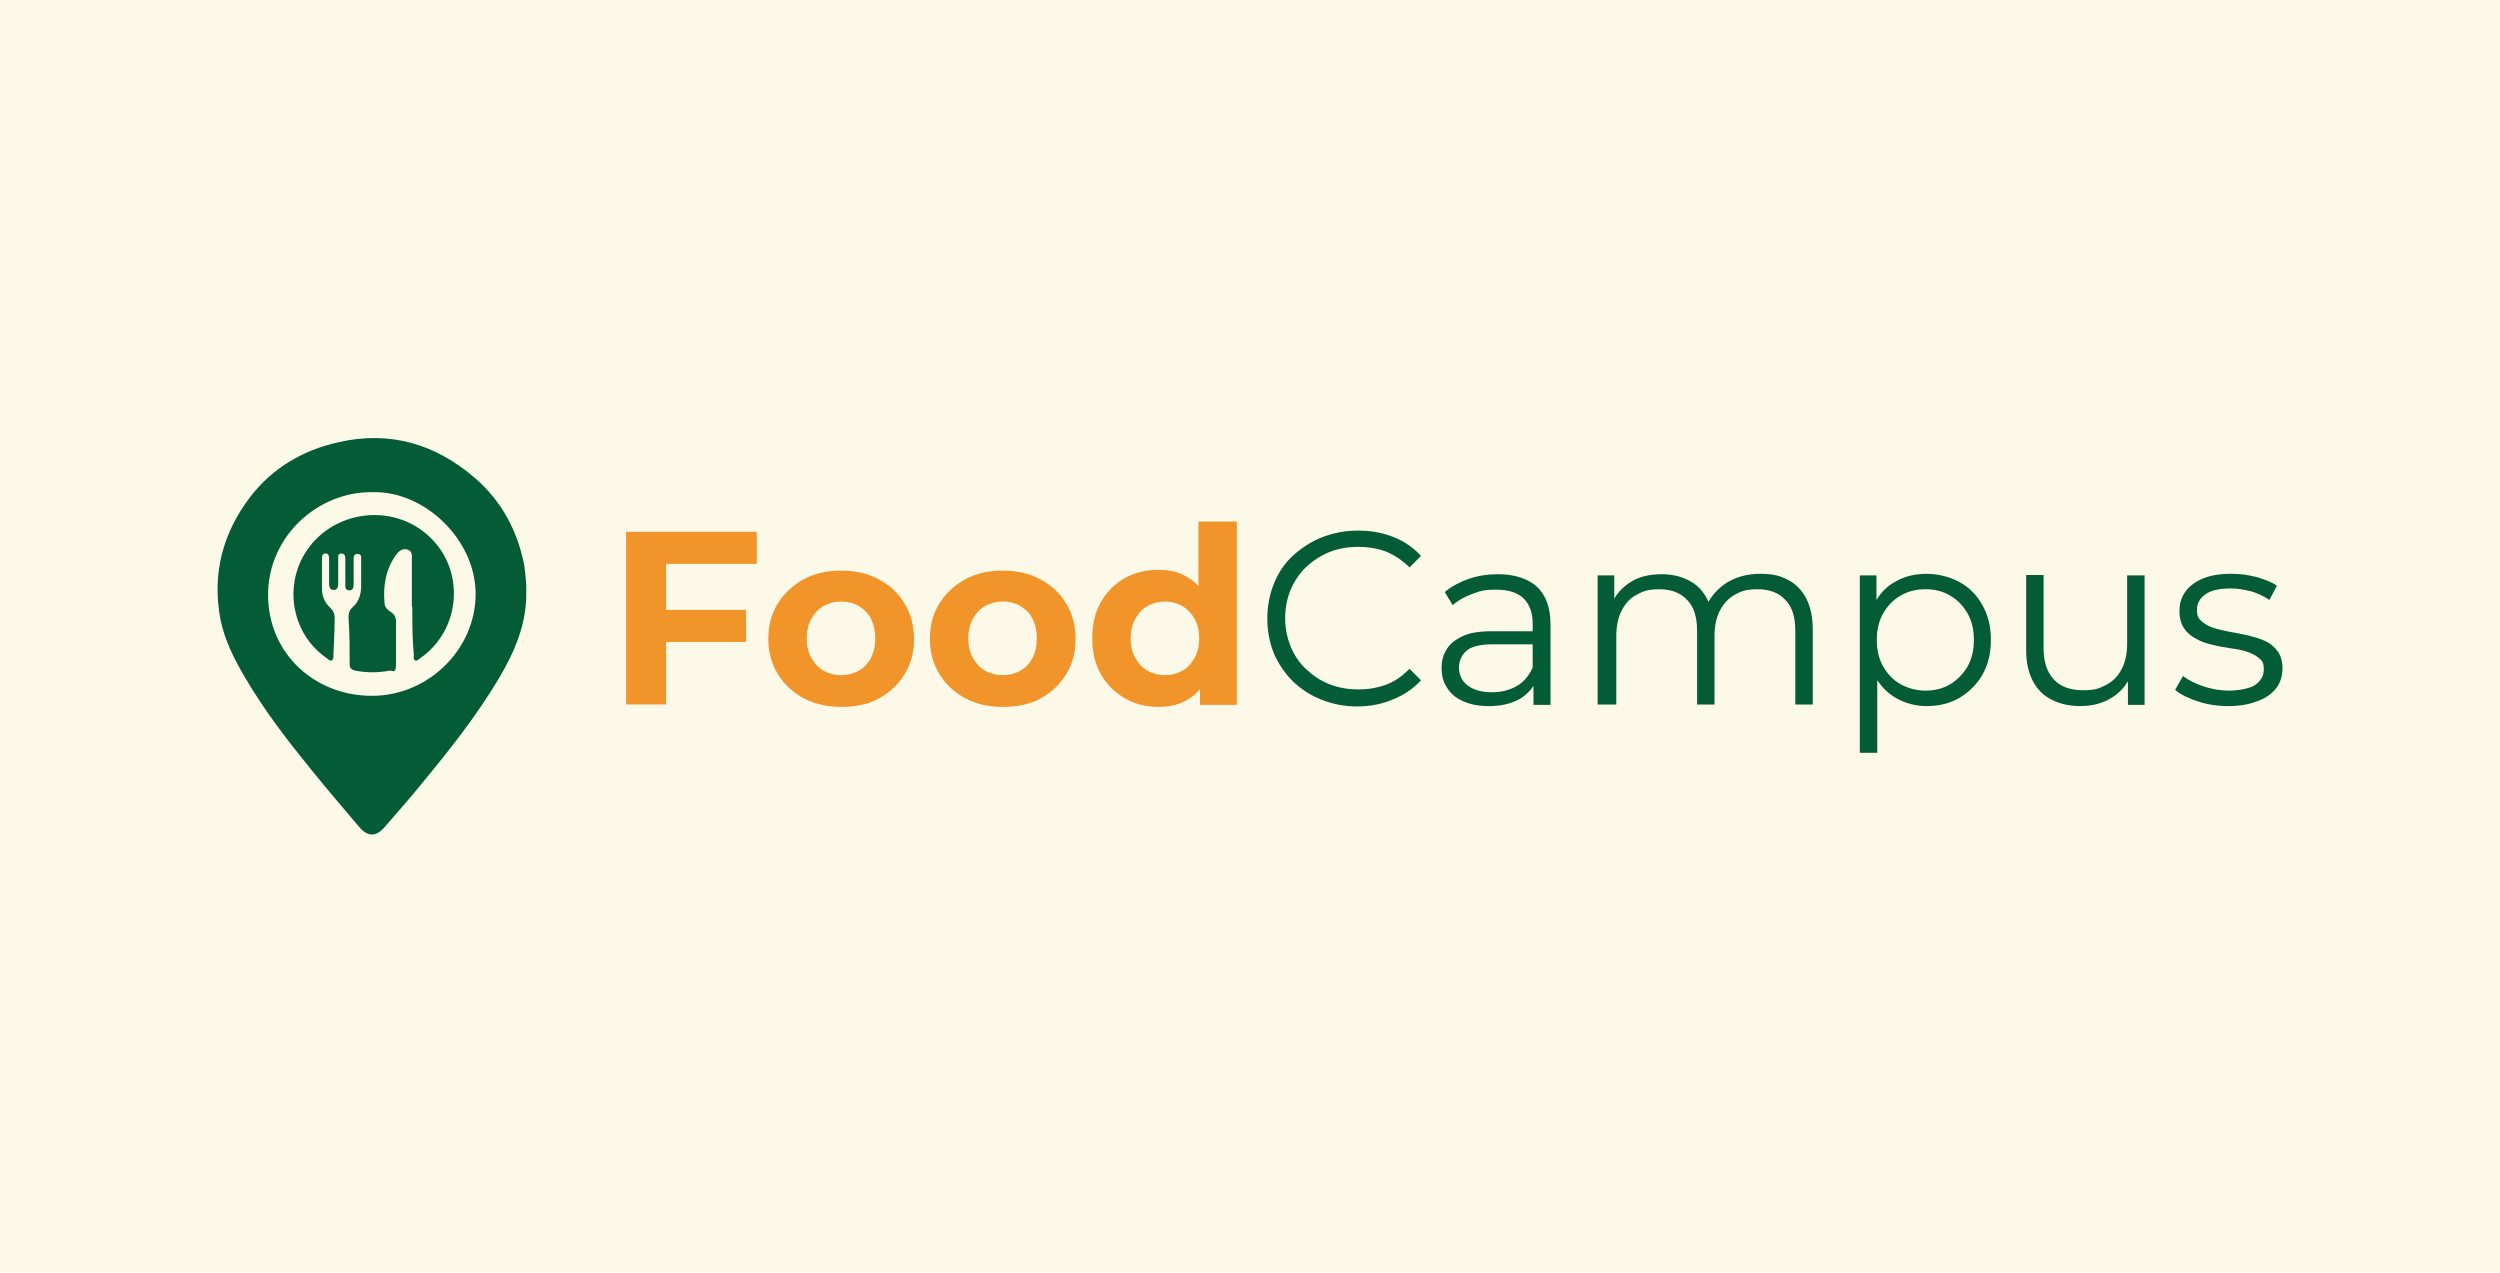
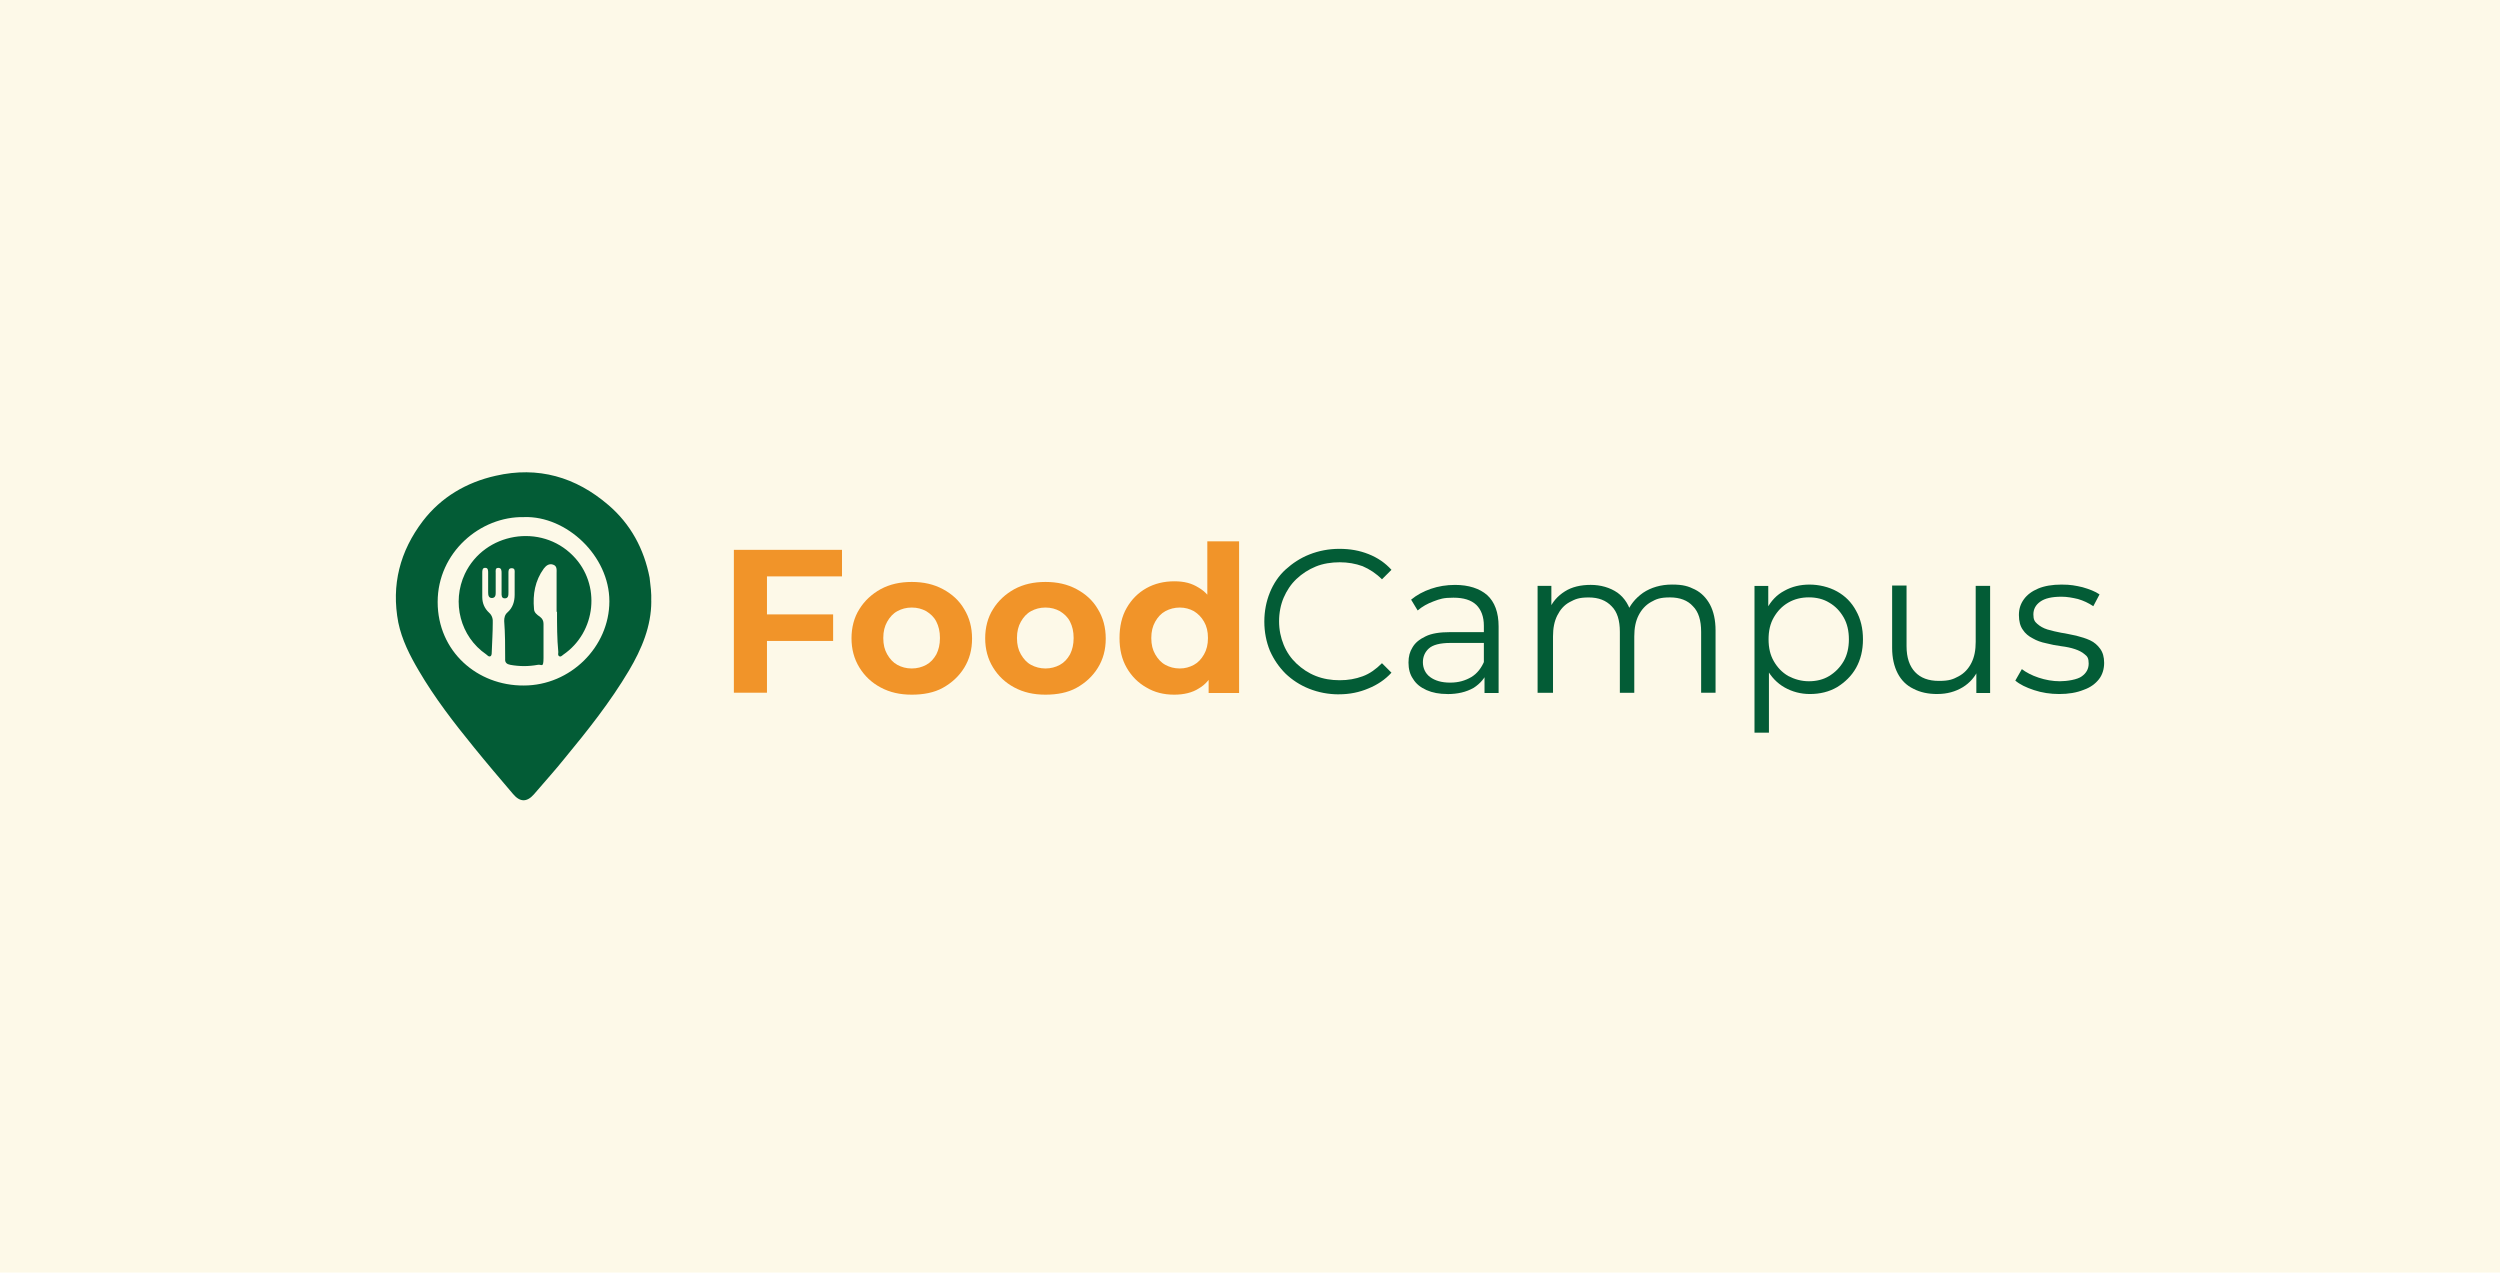
<svg xmlns="http://www.w3.org/2000/svg" id="Camada_1" version="1.1" viewBox="0 0 1080 549.75">
  <defs>
    <style>
      .st0 {
        fill: #035c36;
      }

      .st1 {
        fill: #fdf9e8;
      }

      .st2 {
        fill: #f19429;
      }
    </style>
  </defs>
  <rect class="st1" width="1080" height="549.75" />
-   <g id="Camada_11" data-name="Camada_1">
+   <g id="Camada_11">
    <g>
      <g>
-         <path class="st0" d="M227.36,256.61c0,13-4.96,24.81-11.63,36.1-9.75,16.43-21.56,31.31-33.71,46.02-4.79,5.99-9.92,11.63-14.89,17.45-.34.34-.68.86-1.03,1.2-3.76,4.28-7.36,4.11-10.95-.17-6.84-8.04-13.69-16.08-20.36-24.3-10.44-12.83-20.53-25.84-28.92-40.21-4.62-7.87-8.73-15.91-10.61-24.98-3.76-19.68.86-37.3,12.83-53.04,9.58-12.49,22.76-20.19,37.98-23.61,22.24-5.13,41.92.68,58.86,15.23,11.63,9.92,18.65,22.93,21.56,37.98.51,4.28,1.03,8.04.86,12.32ZM160.98,212.64c-22.93-.51-45.17,18.48-45.17,44.31s20.7,43.8,45,43.63c24.3,0,44.66-20.19,44.66-43.97s-22.41-44.66-44.48-43.97Z" />
-         <path class="st0" d="M177.92,262.08v-20.19c0-1.71.34-3.76-1.88-4.45-2.05-.68-3.59.51-4.79,2.05-4.62,6.33-5.82,13.52-5.13,21.04,0,1.88,1.54,3.08,3.08,4.11,1.37,1.03,1.88,2.22,1.88,3.76v17.62c0,5.82-1.03,3.25-3.08,3.76-4.79.86-9.41.86-14.2,0-1.88-.34-2.91-1.2-2.74-3.08,0-6.67,0-13.17-.51-19.85,0-1.71.34-3.25,1.71-4.45,2.74-2.4,3.76-5.65,3.76-9.24v-11.12c0-1.2.34-2.74-1.54-2.74s-1.71,1.54-1.71,2.91v9.75c0,1.37,0,3.08-1.88,3.08s-1.71-1.71-1.71-3.08v-10.09c0-1.2,0-2.74-1.71-2.74s-1.37,1.54-1.37,2.57v10.09c0,1.37,0,2.91-1.88,3.08-1.88,0-2.05-1.54-2.05-3.08v-10.09c0-1.03,0-2.57-1.37-2.57-1.71-.17-1.71,1.37-1.71,2.57v12.66c0,3.25,1.2,5.99,3.59,8.21,1.54,1.37,2.05,3.25,1.88,5.3,0,4.96-.34,9.92-.51,14.89,0,.86,0,1.88-.51,2.4-1.03.68-1.71-.34-2.4-.86-13.52-9.24-18.14-27.2-11.12-42.09,10.27-21.56,39.69-26.52,56.46-9.41,14.71,14.89,12.15,39.87-5.13,51.67-.68.51-1.37,1.37-2.22.68-.68-.51-.34-1.37-.34-2.05-.68-7.01-.68-14.03-.68-21.04h-.17Z" />
+         <path class="st0" d="M281.36,259.76c0,10.75-4.1,20.53-9.62,29.87-8.07,13.59-17.84,25.9-27.89,38.07-3.96,4.96-8.21,9.62-12.32,14.44-.28.28-.56.71-.85.99-3.11,3.54-6.09,3.4-9.06-.14-5.66-6.65-11.33-13.3-16.84-20.1-8.64-10.61-16.98-21.38-23.93-33.27-3.82-6.51-7.22-13.16-8.78-20.67-3.11-16.28.71-30.86,10.61-43.88,7.93-10.33,18.83-16.7,31.42-19.53,18.4-4.24,34.68.56,48.69,12.6,9.62,8.21,15.43,18.97,17.84,31.42.42,3.54.85,6.65.71,10.19h0ZM226.44,223.39c-18.97-.42-37.37,15.29-37.37,36.66s17.13,36.24,37.23,36.09c20.1,0,36.95-16.7,36.95-36.38s-18.54-36.95-36.8-36.38h0Z" />
+         <path class="st0" d="M240.45,264.29v-16.7c0-1.41.28-3.11-1.56-3.68-1.7-.56-2.97.42-3.96,1.7-3.82,5.24-4.81,11.19-4.24,17.41,0,1.56,1.27,2.55,2.55,3.4,1.13.85,1.56,1.84,1.56,3.11v14.58c0,4.81-.85,2.69-2.55,3.11-3.96.71-7.78.71-11.75,0-1.56-.28-2.41-.99-2.27-2.55,0-5.52,0-10.9-.42-16.42,0-1.41.28-2.69,1.41-3.68,2.27-1.99,3.11-4.67,3.11-7.64v-9.2c0-.99.28-2.27-1.27-2.27s-1.41,1.27-1.41,2.41v8.07c0,1.13,0,2.55-1.56,2.55s-1.41-1.41-1.41-2.55v-8.35c0-.99,0-2.27-1.41-2.27s-1.13,1.27-1.13,2.13v8.35c0,1.13,0,2.41-1.56,2.55-1.56,0-1.7-1.27-1.7-2.55v-8.35c0-.85,0-2.13-1.13-2.13-1.41-.14-1.41,1.13-1.41,2.13v10.47c0,2.69.99,4.96,2.97,6.79,1.27,1.13,1.7,2.69,1.56,4.38,0,4.1-.28,8.21-.42,12.32,0,.71,0,1.56-.42,1.99-.85.56-1.41-.28-1.99-.71-11.19-7.64-15.01-22.5-9.2-34.82,8.5-17.84,32.84-21.94,46.71-7.78,12.17,12.32,10.05,32.98-4.24,42.75-.56.42-1.13,1.13-1.84.56-.56-.42-.28-1.13-.28-1.7-.56-5.8-.56-11.61-.56-17.41h-.14l-.02.02Z" />
      </g>
      <g>
-         <path class="st2" d="M270.48,304.51v-74.77h56.46v13.86h-39.18v60.74h-17.28v.17ZM286.39,277.31v-13.86h35.93v13.86s-35.93,0-35.93,0Z" />
-         <path class="st2" d="M363.39,305.37c-6.16,0-11.46-1.2-16.25-3.76s-8.38-5.99-11.12-10.44-4.11-9.58-4.11-15.23,1.37-10.95,4.11-15.23c2.74-4.45,6.5-7.87,11.12-10.44,4.79-2.57,10.09-3.76,16.25-3.76s11.46,1.2,16.25,3.76,8.55,5.99,11.12,10.44c2.74,4.45,4.11,9.58,4.11,15.4s-1.37,10.78-4.11,15.23c-2.74,4.45-6.5,7.87-11.12,10.44s-10.27,3.59-16.25,3.59ZM363.39,291.68c2.74,0,5.3-.68,7.53-1.88,2.22-1.2,3.94-3.08,5.3-5.48,1.2-2.4,1.88-5.13,1.88-8.55s-.68-6.16-1.88-8.55c-1.2-2.4-3.08-4.11-5.3-5.48-2.22-1.2-4.62-1.88-7.53-1.88s-5.3.68-7.53,1.88c-2.22,1.2-3.94,3.08-5.3,5.48s-2.05,5.13-2.05,8.55.68,6.16,2.05,8.55,3.08,4.28,5.3,5.48,4.62,1.88,7.53,1.88Z" />
-         <path class="st2" d="M433.19,305.37c-6.16,0-11.46-1.2-16.25-3.76s-8.38-5.99-11.12-10.44-4.11-9.58-4.11-15.23,1.37-10.95,4.11-15.23c2.74-4.45,6.5-7.87,11.12-10.44,4.79-2.57,10.09-3.76,16.25-3.76s11.46,1.2,16.25,3.76,8.55,5.99,11.12,10.44c2.74,4.45,4.11,9.58,4.11,15.4s-1.37,10.78-4.11,15.23c-2.74,4.45-6.5,7.87-11.12,10.44s-10.27,3.59-16.25,3.59ZM433.19,291.68c2.74,0,5.3-.68,7.53-1.88,2.22-1.2,3.94-3.08,5.3-5.48,1.2-2.4,1.88-5.13,1.88-8.55s-.68-6.16-1.88-8.55c-1.2-2.4-3.08-4.11-5.3-5.48-2.22-1.2-4.62-1.88-7.53-1.88s-5.3.68-7.53,1.88c-2.22,1.2-3.94,3.08-5.3,5.48s-2.05,5.13-2.05,8.55.68,6.16,2.05,8.55,3.08,4.28,5.3,5.48,4.79,1.88,7.53,1.88Z" />
-         <path class="st2" d="M500.43,305.37c-5.48,0-10.27-1.2-14.54-3.76-4.28-2.4-7.7-5.82-10.27-10.27s-3.76-9.58-3.76-15.57,1.2-11.29,3.76-15.74,5.99-7.87,10.27-10.27,9.24-3.59,14.54-3.59,9.07,1.03,12.66,3.25c3.59,2.05,6.5,5.3,8.38,9.75,2.05,4.28,2.91,9.92,2.91,16.6s-1.03,12.15-2.91,16.6-4.62,7.7-8.21,9.75c-3.42,2.22-7.87,3.25-12.83,3.25h0ZM503.34,291.68c2.74,0,5.13-.68,7.36-1.88s3.94-3.08,5.3-5.48,2.05-5.13,2.05-8.55-.68-6.16-2.05-8.55-3.08-4.11-5.3-5.48c-2.22-1.2-4.62-1.88-7.36-1.88s-5.3.68-7.53,1.88-3.94,3.08-5.3,5.48-2.05,5.13-2.05,8.55.68,6.16,2.05,8.55,3.08,4.28,5.3,5.48,4.62,1.88,7.53,1.88ZM518.4,304.51v-11.81l.34-17.11-1.03-16.94v-33.36h16.6v79.22h-15.91,0Z" />
-         <path class="st0" d="M586.49,305.2c-5.65,0-10.78-1.03-15.57-2.91-4.79-1.88-8.9-4.62-12.32-7.87-3.42-3.42-6.16-7.36-8.21-11.98-1.88-4.62-2.91-9.75-2.91-15.23s1.03-10.61,2.91-15.23,4.62-8.73,8.21-11.98,7.7-5.99,12.49-7.87,9.92-2.91,15.57-2.91,10.44.86,15.23,2.74,8.73,4.62,11.98,8.21l-4.96,4.96c-3.08-3.08-6.5-5.3-10.09-6.84-3.76-1.37-7.7-2.05-11.98-2.05s-8.73.68-12.49,2.22c-3.76,1.54-7.19,3.76-10.09,6.5-2.91,2.74-5.13,6.16-6.67,9.75s-2.4,7.87-2.4,12.32.86,8.55,2.4,12.32,3.76,7.01,6.67,9.75c2.91,2.74,6.16,4.96,10.09,6.5s8.04,2.22,12.49,2.22,8.21-.68,11.98-2.05,7.01-3.76,10.09-6.84l4.96,4.96c-3.25,3.59-7.36,6.33-11.98,8.21-4.79,2.05-9.92,3.08-15.4,3.08h0Z" />
-         <path class="st0" d="M643.13,305.03c-4.28,0-7.87-.68-10.95-2.05s-5.48-3.25-7.01-5.82c-1.71-2.4-2.4-5.3-2.4-8.55s.68-5.65,2.05-7.87c1.37-2.4,3.59-4.28,6.84-5.82,3.08-1.54,7.36-2.22,12.83-2.22h19.33v5.65h-19.16c-5.48,0-9.24,1.03-11.29,2.91s-3.08,4.28-3.08,7.19,1.2,5.82,3.76,7.7,5.99,2.91,10.44,2.91,7.87-1.03,11.12-2.91c3.08-1.88,5.3-4.79,6.84-8.55l1.71,5.3c-1.37,3.76-3.94,6.67-7.36,8.9-3.94,2.22-8.38,3.25-13.69,3.25h0ZM662.46,304.51v-12.32l-.34-2.05v-20.7c0-4.79-1.37-8.38-3.94-10.95-2.74-2.57-6.67-3.76-11.98-3.76s-7.01.68-10.27,1.88-5.99,2.74-8.38,4.79l-3.42-5.65c2.91-2.4,6.33-4.28,10.27-5.65s8.21-2.05,12.66-2.05c7.19,0,12.83,1.88,16.77,5.3,3.94,3.59,5.99,9.07,5.99,16.43v34.73s-7.36,0-7.36,0Z" />
-         <path class="st0" d="M690.18,304.51v-55.95h7.19v15.23l-1.2-2.74c1.71-4.11,4.45-7.19,8.21-9.58,3.76-2.4,8.38-3.42,13.52-3.42s10.09,1.37,14.03,4.11c3.76,2.74,6.33,6.84,7.53,12.32l-2.91-1.2c1.71-4.62,4.62-8.21,8.73-11.12,4.11-2.74,9.24-4.28,15.06-4.28s8.55.86,11.98,2.57,5.99,4.45,7.87,7.87c1.88,3.59,2.91,8.04,2.91,13.52v32.51h-7.53v-31.82c0-5.99-1.37-10.44-4.28-13.35-2.74-3.08-6.84-4.62-11.98-4.62s-7.19.86-9.92,2.4c-2.74,1.54-4.96,3.94-6.5,7.01s-2.22,6.67-2.22,10.95v29.43h-7.53v-31.82c0-5.99-1.37-10.44-4.28-13.35-2.91-3.08-6.84-4.62-11.98-4.62s-7.01.86-9.92,2.4-4.96,3.94-6.5,7.01-2.22,6.67-2.22,10.95v29.43h-8.04v.17h0Z" />
-         <path class="st0" d="M803.44,325.22v-76.65h7.19v16.94l-.68,11.12,1.03,11.29v37.3h-7.53ZM832.36,305.03c-4.79,0-9.24-1.2-13.17-3.42-3.94-2.22-7.01-5.48-9.41-9.75s-3.42-9.41-3.42-15.57,1.2-11.29,3.42-15.57,5.3-7.53,9.24-9.58c3.94-2.22,8.38-3.25,13.17-3.25s10.09,1.2,14.37,3.59,7.53,5.65,9.92,10.09c2.4,4.28,3.59,9.24,3.59,14.89s-1.2,10.61-3.59,14.89-5.82,7.53-9.92,10.09c-4.11,2.4-8.9,3.59-14.2,3.59ZM831.84,298.35c3.94,0,7.53-.86,10.61-2.74,3.08-1.88,5.65-4.45,7.53-7.7s2.74-7.19,2.74-11.46-.86-8.21-2.74-11.46-4.28-5.82-7.53-7.7c-3.08-1.88-6.67-2.74-10.61-2.74s-7.53.86-10.78,2.74-5.65,4.45-7.53,7.7-2.74,7.01-2.74,11.46.86,8.21,2.74,11.46,4.28,5.82,7.53,7.7c3.25,1.71,6.84,2.74,10.78,2.74Z" />
-         <path class="st0" d="M898.91,305.03c-4.79,0-8.9-.86-12.49-2.74-3.59-1.71-6.33-4.45-8.21-8.04-1.88-3.59-2.91-8.04-2.91-13.35v-32.51h7.53v31.65c0,5.99,1.54,10.44,4.45,13.52s7.01,4.62,12.49,4.62,7.36-.86,10.27-2.4,5.13-3.94,6.67-7.01,2.22-6.67,2.22-10.95v-29.26h7.53v55.95h-7.19v-15.4l1.2,2.74c-1.71,4.11-4.62,7.36-8.21,9.58-3.94,2.4-8.38,3.59-13.35,3.59Z" />
-         <path class="st0" d="M962.56,305.03c-4.62,0-9.07-.68-13.17-2.05-4.11-1.37-7.36-2.91-9.75-4.96l3.42-5.99c2.22,1.71,5.13,3.25,8.73,4.45s7.36,1.88,11.12,1.88,9.24-.86,11.46-2.57c2.4-1.71,3.59-3.94,3.59-6.67s-.68-3.76-2.05-4.79c-1.37-1.2-3.08-2.05-5.13-2.74s-4.45-1.2-7.19-1.54c-2.57-.34-5.3-.86-7.87-1.54-2.57-.51-4.96-1.37-7.01-2.57-2.05-1.03-3.94-2.57-5.13-4.45-1.37-1.88-2.05-4.45-2.05-7.7s.86-5.82,2.57-8.21,4.28-4.28,7.53-5.65,7.36-2.05,12.15-2.05,7.19.51,10.95,1.37c3.59,1.03,6.67,2.22,8.9,3.76l-3.25,6.16c-2.57-1.71-5.13-2.91-8.04-3.76-2.91-.68-5.65-1.2-8.55-1.2-5.13,0-8.73.86-11.12,2.57s-3.59,3.94-3.59,6.67.68,3.76,2.05,4.96c1.37,1.2,3.08,2.22,5.3,2.91,2.22.68,4.62,1.2,7.19,1.71,2.57.34,5.13,1.03,7.87,1.54,2.57.68,4.96,1.37,7.19,2.4s3.94,2.57,5.3,4.45,2.05,4.28,2.05,7.36-.86,6.16-2.74,8.55-4.45,4.28-7.87,5.48c-3.76,1.54-8.04,2.22-12.83,2.22h0Z" />
+         <path class="st2" d="M317.03,299.39v-61.86h46.71v11.47h-32.41v50.25h-14.3v.14h0ZM330.19,276.89v-11.47h29.72v11.47h-29.72Z" />
+         <path class="st2" d="M393.89,300.1c-5.1,0-9.48-.99-13.44-3.11s-6.93-4.96-9.2-8.64-3.4-7.93-3.4-12.6,1.13-9.06,3.4-12.6c2.27-3.68,5.38-6.51,9.2-8.64,3.96-2.13,8.35-3.11,13.44-3.11s9.48.99,13.44,3.11,7.07,4.96,9.2,8.64c2.27,3.68,3.4,7.93,3.4,12.74s-1.13,8.92-3.4,12.6-5.38,6.51-9.2,8.64-8.5,2.97-13.44,2.97h0ZM393.89,288.78c2.27,0,4.38-.56,6.23-1.56,1.84-.99,3.26-2.55,4.38-4.53.99-1.99,1.56-4.24,1.56-7.07s-.56-5.1-1.56-7.07c-.99-1.99-2.55-3.4-4.38-4.53-1.84-.99-3.82-1.56-6.23-1.56s-4.38.56-6.23,1.56c-1.84.99-3.26,2.55-4.38,4.53s-1.7,4.24-1.7,7.07.56,5.1,1.7,7.07,2.55,3.54,4.38,4.53,3.82,1.56,6.23,1.56Z" />
+         <path class="st2" d="M451.64,300.1c-5.1,0-9.48-.99-13.44-3.11s-6.93-4.96-9.2-8.64-3.4-7.93-3.4-12.6,1.13-9.06,3.4-12.6c2.27-3.68,5.38-6.51,9.2-8.64,3.96-2.13,8.35-3.11,13.44-3.11s9.48.99,13.44,3.11,7.07,4.96,9.2,8.64c2.27,3.68,3.4,7.93,3.4,12.74s-1.13,8.92-3.4,12.6-5.38,6.51-9.2,8.64-8.5,2.97-13.44,2.97h0ZM451.64,288.78c2.27,0,4.38-.56,6.23-1.56,1.84-.99,3.26-2.55,4.38-4.53.99-1.99,1.56-4.24,1.56-7.07s-.56-5.1-1.56-7.07c-.99-1.99-2.55-3.4-4.38-4.53-1.84-.99-3.82-1.56-6.23-1.56s-4.38.56-6.23,1.56c-1.84.99-3.26,2.55-4.38,4.53s-1.7,4.24-1.7,7.07.56,5.1,1.7,7.07,2.55,3.54,4.38,4.53,3.96,1.56,6.23,1.56Z" />
+         <path class="st2" d="M507.27,300.1c-4.53,0-8.5-.99-12.03-3.11-3.54-1.99-6.37-4.81-8.5-8.5s-3.11-7.93-3.11-12.88.99-9.34,3.11-13.02,4.96-6.51,8.5-8.5,7.64-2.97,12.03-2.97,7.5.85,10.47,2.69c2.97,1.7,5.38,4.38,6.93,8.07,1.7,3.54,2.41,8.21,2.41,13.73s-.85,10.05-2.41,13.73-3.82,6.37-6.79,8.07c-2.83,1.84-6.51,2.69-10.61,2.69h0ZM509.67,288.78c2.27,0,4.24-.56,6.09-1.56,1.84-.99,3.26-2.55,4.38-4.53s1.7-4.24,1.7-7.07-.56-5.1-1.7-7.07-2.55-3.4-4.38-4.53c-1.84-.99-3.82-1.56-6.09-1.56s-4.38.56-6.23,1.56-3.26,2.55-4.38,4.53-1.7,4.24-1.7,7.07.56,5.1,1.7,7.07,2.55,3.54,4.38,4.53,3.82,1.56,6.23,1.56h0ZM522.13,299.39v-9.77l.28-14.16-.85-14.01v-27.6h13.73v65.54h-13.16Z" />
+         <path class="st0" d="M578.46,299.96c-4.67,0-8.92-.85-12.88-2.41-3.96-1.56-7.36-3.82-10.19-6.51-2.83-2.83-5.1-6.09-6.79-9.91-1.56-3.82-2.41-8.07-2.41-12.6s.85-8.78,2.41-12.6,3.82-7.22,6.79-9.91,6.37-4.96,10.33-6.51,8.21-2.41,12.88-2.41,8.64.71,12.6,2.27,7.22,3.82,9.91,6.79l-4.1,4.1c-2.55-2.55-5.38-4.38-8.35-5.66-3.11-1.13-6.37-1.7-9.91-1.7s-7.22.56-10.33,1.84c-3.11,1.27-5.95,3.11-8.35,5.38-2.41,2.27-4.24,5.1-5.52,8.07s-1.99,6.51-1.99,10.19.71,7.07,1.99,10.19,3.11,5.8,5.52,8.07,5.1,4.1,8.35,5.38,6.65,1.84,10.33,1.84,6.79-.56,9.91-1.7,5.8-3.11,8.35-5.66l4.1,4.1c-2.69,2.97-6.09,5.24-9.91,6.79-3.96,1.7-8.21,2.55-12.74,2.55h0v.02Z" />
+         <path class="st0" d="M625.32,299.82c-3.54,0-6.51-.56-9.06-1.7s-4.53-2.69-5.8-4.81c-1.41-1.99-1.99-4.38-1.99-7.07s.56-4.67,1.7-6.51c1.13-1.99,2.97-3.54,5.66-4.81,2.55-1.27,6.09-1.84,10.61-1.84h15.99v4.67h-15.85c-4.53,0-7.64.85-9.34,2.41s-2.55,3.54-2.55,5.95.99,4.81,3.11,6.37,4.96,2.41,8.64,2.41,6.51-.85,9.2-2.41c2.55-1.56,4.38-3.96,5.66-7.07l1.41,4.38c-1.13,3.11-3.26,5.52-6.09,7.36-3.26,1.84-6.93,2.69-11.33,2.69h0l.02-.02ZM641.31,299.39v-10.19l-.28-1.7v-17.13c0-3.96-1.13-6.93-3.26-9.06-2.27-2.13-5.52-3.11-9.91-3.11s-5.8.56-8.5,1.56c-2.7.99-4.96,2.27-6.93,3.96l-2.83-4.67c2.41-1.99,5.24-3.54,8.5-4.67s6.79-1.7,10.47-1.7c5.95,0,10.61,1.56,13.87,4.38,3.26,2.97,4.96,7.5,4.96,13.59v28.73h-6.09Z" />
+         <path class="st0" d="M664.24,299.39v-46.29h5.95v12.6l-.99-2.27c1.41-3.4,3.68-5.95,6.79-7.93,3.11-1.99,6.93-2.83,11.19-2.83s8.35,1.13,11.61,3.4c3.11,2.27,5.24,5.66,6.23,10.19l-2.41-.99c1.41-3.82,3.82-6.79,7.22-9.2,3.4-2.27,7.64-3.54,12.46-3.54s7.07.71,9.91,2.13,4.96,3.68,6.51,6.51c1.56,2.97,2.41,6.65,2.41,11.19v26.9h-6.23v-26.32c0-4.96-1.13-8.64-3.54-11.04-2.27-2.55-5.66-3.82-9.91-3.82s-5.95.71-8.21,1.99c-2.27,1.27-4.1,3.26-5.38,5.8s-1.84,5.52-1.84,9.06v24.35h-6.23v-26.32c0-4.96-1.13-8.64-3.54-11.04-2.41-2.55-5.66-3.82-9.91-3.82s-5.8.71-8.21,1.99c-2.41,1.27-4.1,3.26-5.38,5.8s-1.84,5.52-1.84,9.06v24.35h-6.65v.14h-.02Z" />
+         <path class="st0" d="M757.94,316.52v-63.41h5.95v14.01l-.56,9.2.85,9.34v30.86h-6.24ZM781.87,299.82c-3.96,0-7.64-.99-10.9-2.83-3.26-1.84-5.8-4.53-7.78-8.07s-2.83-7.78-2.83-12.88.99-9.34,2.83-12.88,4.38-6.23,7.64-7.93c3.26-1.84,6.93-2.69,10.9-2.69s8.35.99,11.89,2.97,6.23,4.67,8.21,8.35c1.99,3.54,2.97,7.64,2.97,12.32s-.99,8.78-2.97,12.32-4.81,6.23-8.21,8.35c-3.4,1.99-7.36,2.97-11.75,2.97ZM781.44,294.3c3.26,0,6.23-.71,8.78-2.27,2.55-1.56,4.67-3.68,6.23-6.37s2.27-5.95,2.27-9.48-.71-6.79-2.27-9.48-3.54-4.81-6.23-6.37c-2.55-1.56-5.52-2.27-8.78-2.27s-6.23.71-8.92,2.27-4.67,3.68-6.23,6.37-2.27,5.8-2.27,9.48.71,6.79,2.27,9.48,3.54,4.81,6.23,6.37c2.69,1.41,5.66,2.27,8.92,2.27Z" />
+         <path class="st0" d="M836.93,299.82c-3.96,0-7.36-.71-10.33-2.27-2.97-1.41-5.24-3.68-6.79-6.65s-2.41-6.65-2.41-11.04v-26.9h6.23v26.18c0,4.96,1.27,8.64,3.68,11.19s5.8,3.82,10.33,3.82,6.09-.71,8.5-1.99,4.24-3.26,5.52-5.8,1.84-5.52,1.84-9.06v-24.21h6.23v46.29h-5.95v-12.74l.99,2.27c-1.41,3.4-3.82,6.09-6.79,7.93-3.26,1.99-6.93,2.97-11.04,2.97h0Z" />
+         <path class="st0" d="M889.58,299.82c-3.82,0-7.5-.56-10.9-1.7-3.4-1.13-6.09-2.41-8.07-4.1l2.83-4.96c1.84,1.41,4.24,2.69,7.22,3.68s6.09,1.56,9.2,1.56,7.64-.71,9.48-2.13c1.99-1.41,2.97-3.26,2.97-5.52s-.56-3.11-1.7-3.96c-1.13-.99-2.55-1.7-4.24-2.27s-3.68-.99-5.95-1.27c-2.13-.28-4.38-.71-6.51-1.27-2.13-.42-4.1-1.13-5.8-2.13-1.7-.85-3.26-2.13-4.24-3.68-1.13-1.56-1.7-3.68-1.7-6.37s.71-4.81,2.13-6.79,3.54-3.54,6.23-4.67,6.09-1.7,10.05-1.7,5.95.42,9.06,1.13c2.97.85,5.52,1.84,7.36,3.11l-2.69,5.1c-2.13-1.41-4.24-2.41-6.65-3.11-2.41-.56-4.67-.99-7.07-.99-4.24,0-7.22.71-9.2,2.13-1.98,1.41-2.97,3.26-2.97,5.52s.56,3.11,1.7,4.1c1.13.99,2.55,1.84,4.38,2.41,1.84.56,3.82.99,5.95,1.41,2.13.28,4.24.85,6.51,1.27,2.13.56,4.1,1.13,5.95,1.99s3.26,2.13,4.38,3.68,1.7,3.54,1.7,6.09-.71,5.1-2.27,7.07-3.68,3.54-6.51,4.53c-3.11,1.27-6.65,1.84-10.61,1.84h-.02Z" />
      </g>
    </g>
  </g>
</svg>
